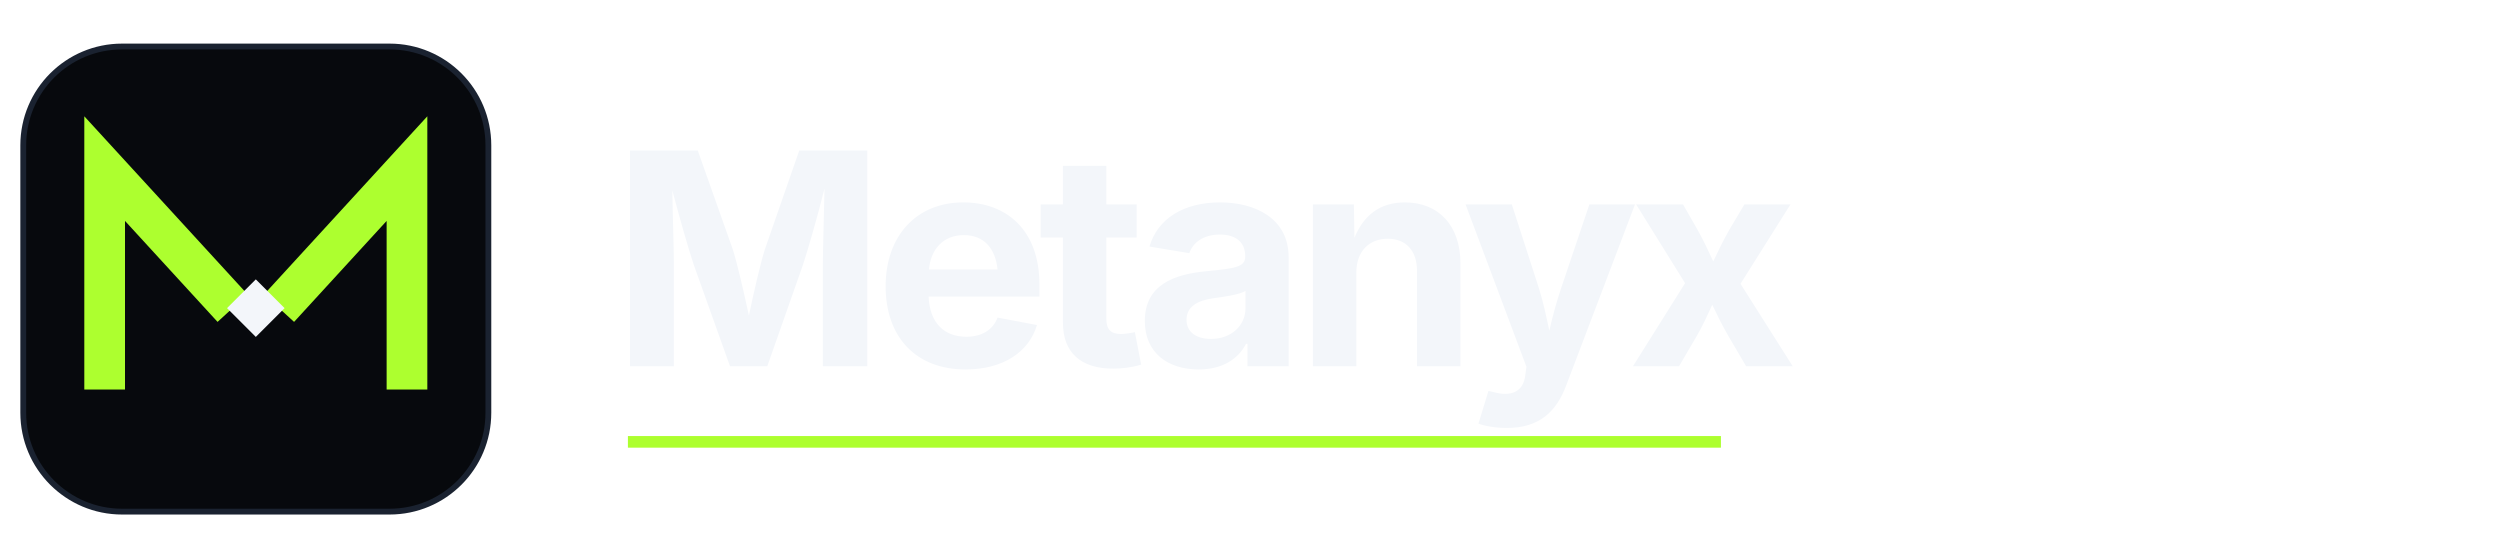
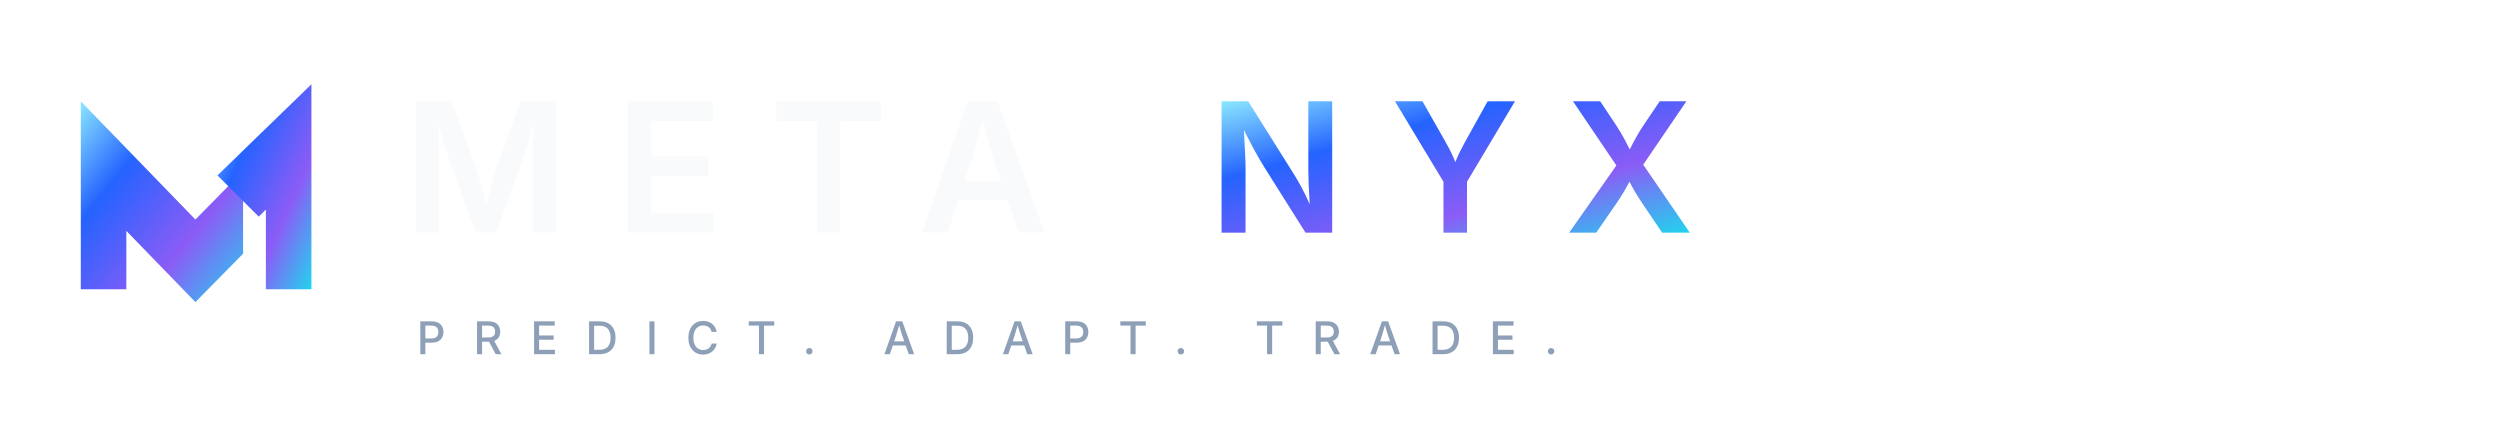
- <svg xmlns="http://www.w3.org/2000/svg" viewBox="0 0 430 96" role="img" aria-labelledby="t">
-   <g transform="translate(4 8)">
-     <rect width="80" height="80" rx="17" fill="#07090d" stroke="#1a2230" />
-     <path d="M14 59V21L36 45" fill="none" stroke="#adff2f" stroke-width="7" stroke-linejoin="miter" />
-     <path d="M66 59V21L44 45" fill="none" stroke="#adff2f" stroke-width="7" stroke-linejoin="miter" />
-     <rect x="36.5" y="41.5" width="7" height="7" transform="rotate(45 40 45)" fill="#f3f6fa" />
+ <svg xmlns="http://www.w3.org/2000/svg" viewBox="0 0 720 122" role="img" aria-labelledby="t">
+   <defs>
+     <linearGradient id="a" x1="0" y1="0" x2="100%" y2="100%">
+       <stop stop-color="#8BE7FF" />
+       <stop offset=".3" stop-color="#2563FF" />
+       <stop offset=".68" stop-color="#8B5CF6" />
+       <stop offset="1" stop-color="#22D3EE" />
+     </linearGradient>
+   </defs>
+   <g transform="translate(4 5) scale(.205)">
+     <path d="M94 382V118l161 166 67-68v116l-67 68-97-100v82z" fill="url(#a)" />
+     <path d="M418 382V94L286 222l58 58 10-10v112z" fill="url(#a)" />
  </g>
-   <text x="105" y="63" fill="#f3f6fa" font-size="51" font-weight="700" letter-spacing="-2.2" font-family="Inter,Segoe UI,Arial,sans-serif">Metanyx</text>
-   <path d="M108 76h188" stroke="#adff2f" stroke-width="2" />
+   <text x="116" y="67" fill="#F8FAFC" font-size="52" font-weight="600" letter-spacing="13" font-family="Inter,Segoe UI,Arial,sans-serif">META</text>
+   <text x="348" y="67" fill="url(#a)" font-size="52" font-weight="600" letter-spacing="13" font-family="Inter,Segoe UI,Arial,sans-serif">NYX</text>
+   <text x="120" y="102" fill="#8EA0B8" font-size="13" font-weight="500" letter-spacing="8" font-family="Inter,Segoe UI,Arial,sans-serif">PREDICT. ADAPT. TRADE.</text>
</svg>
